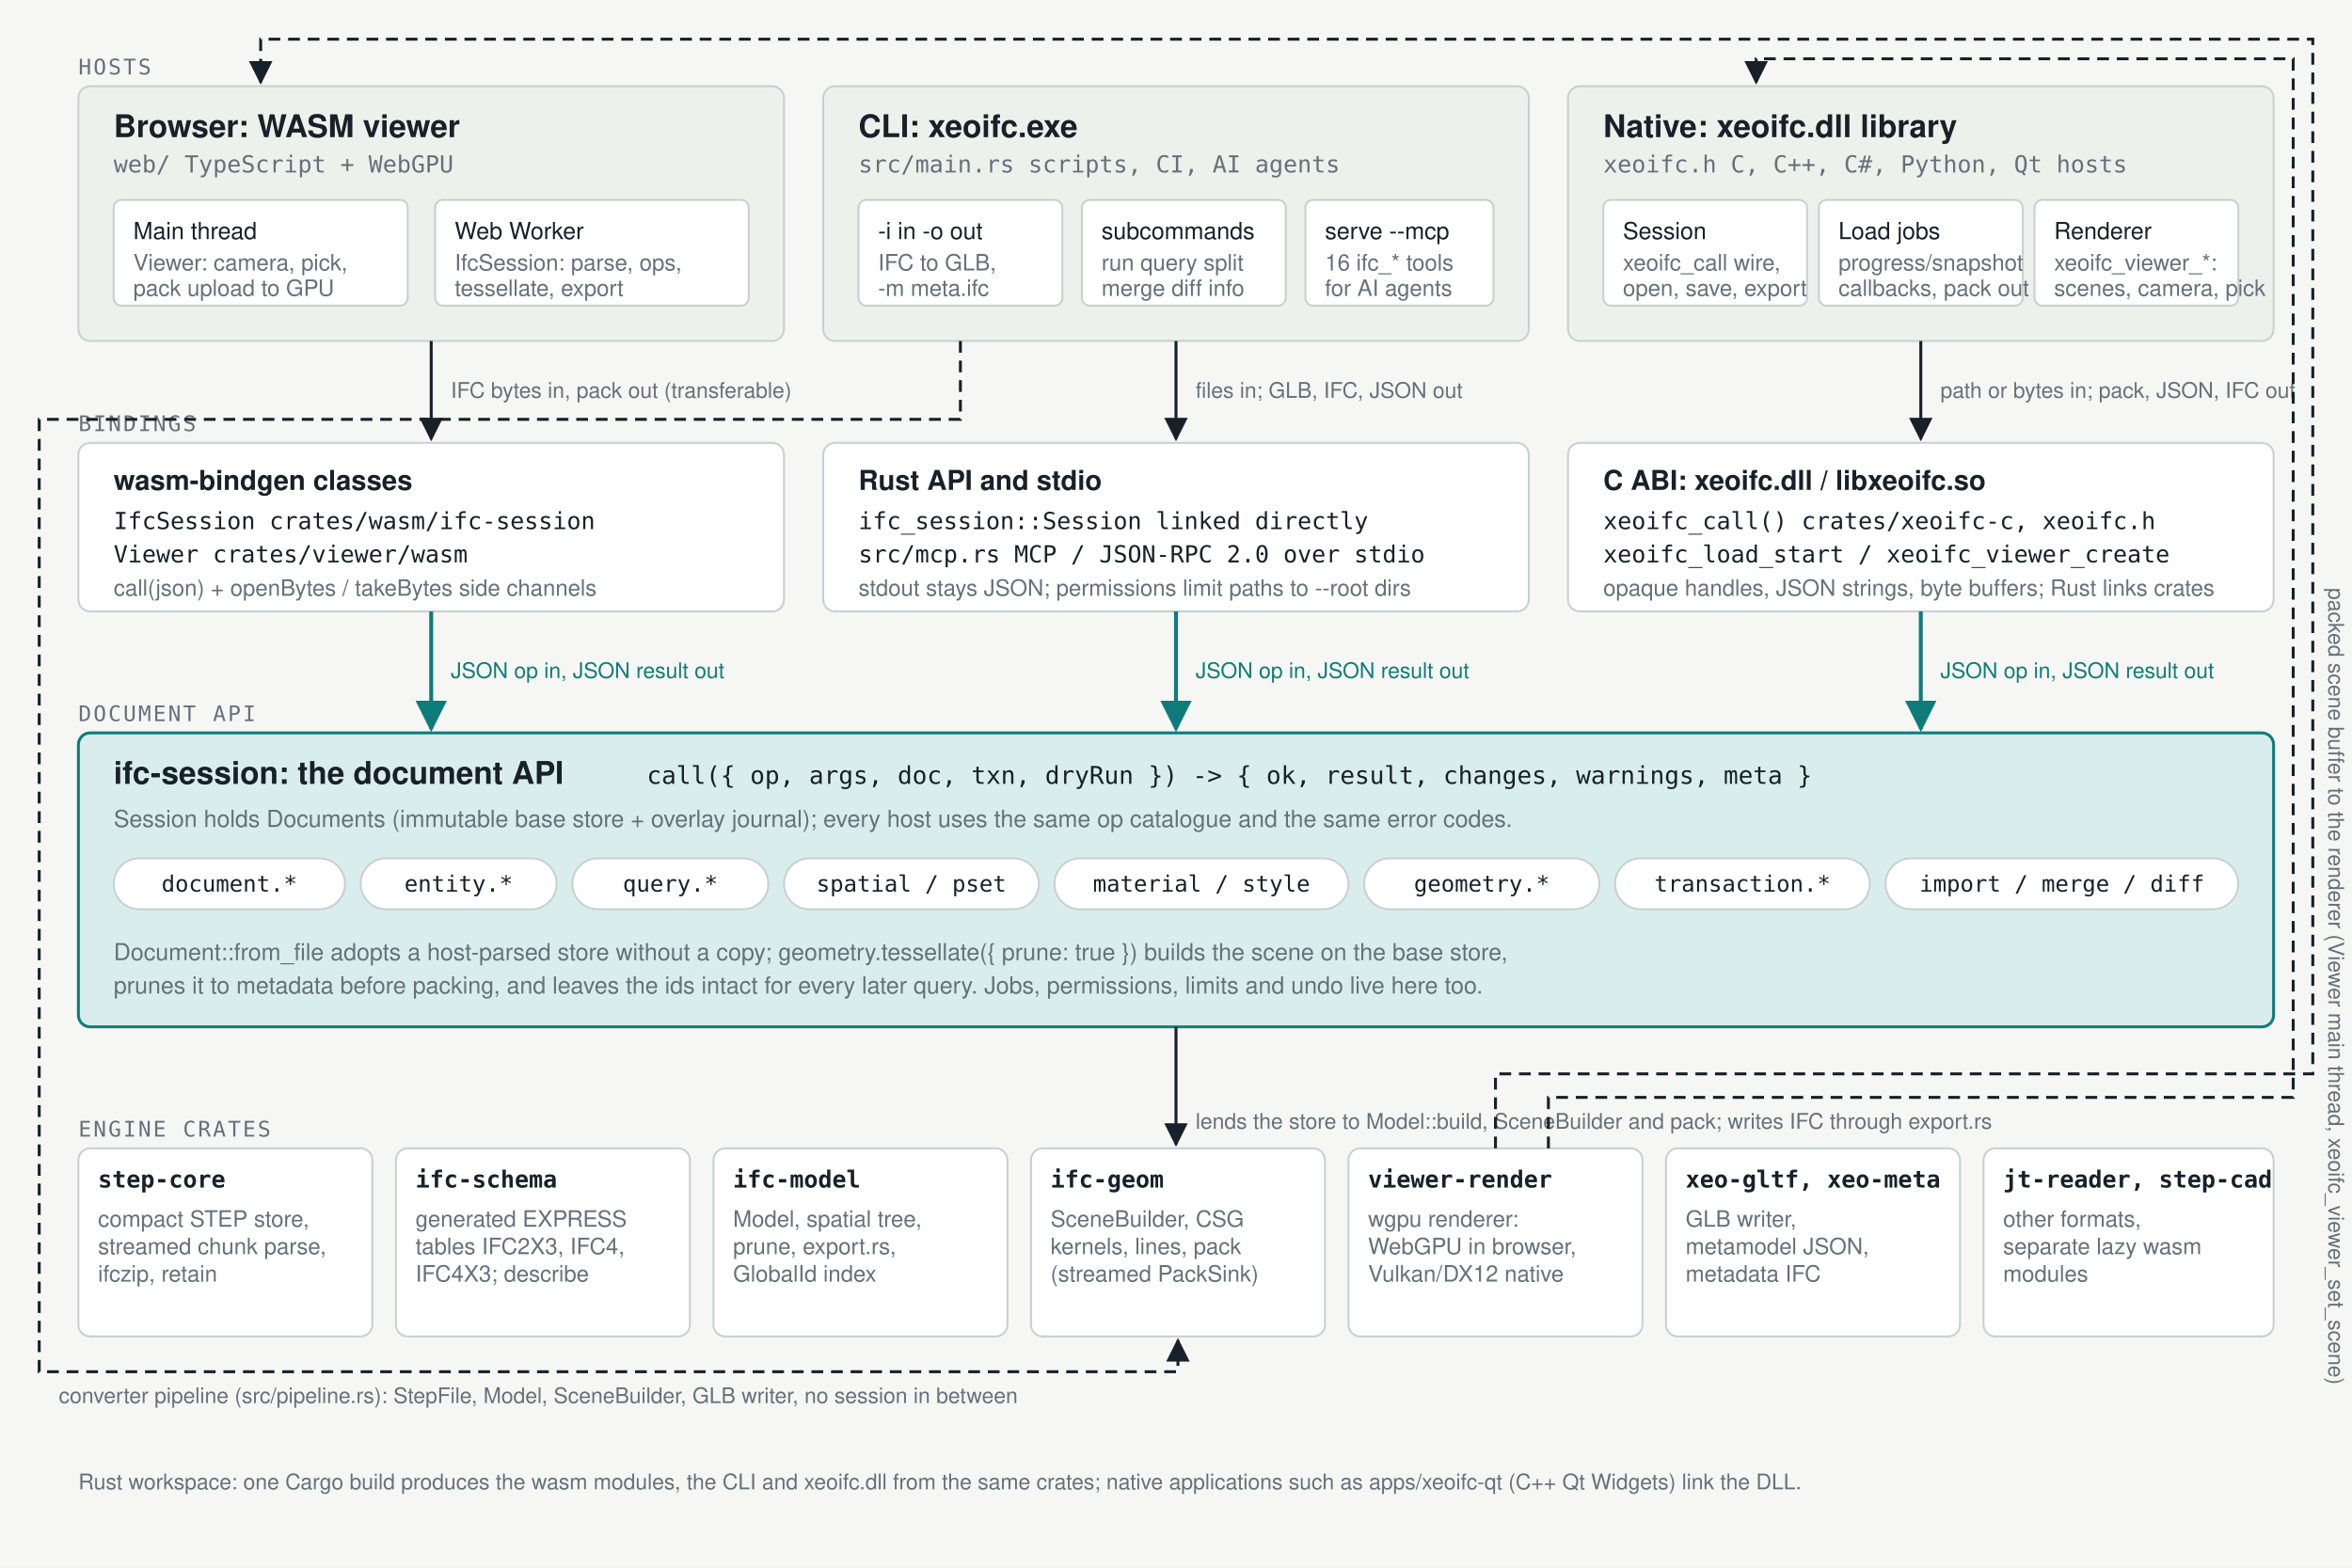
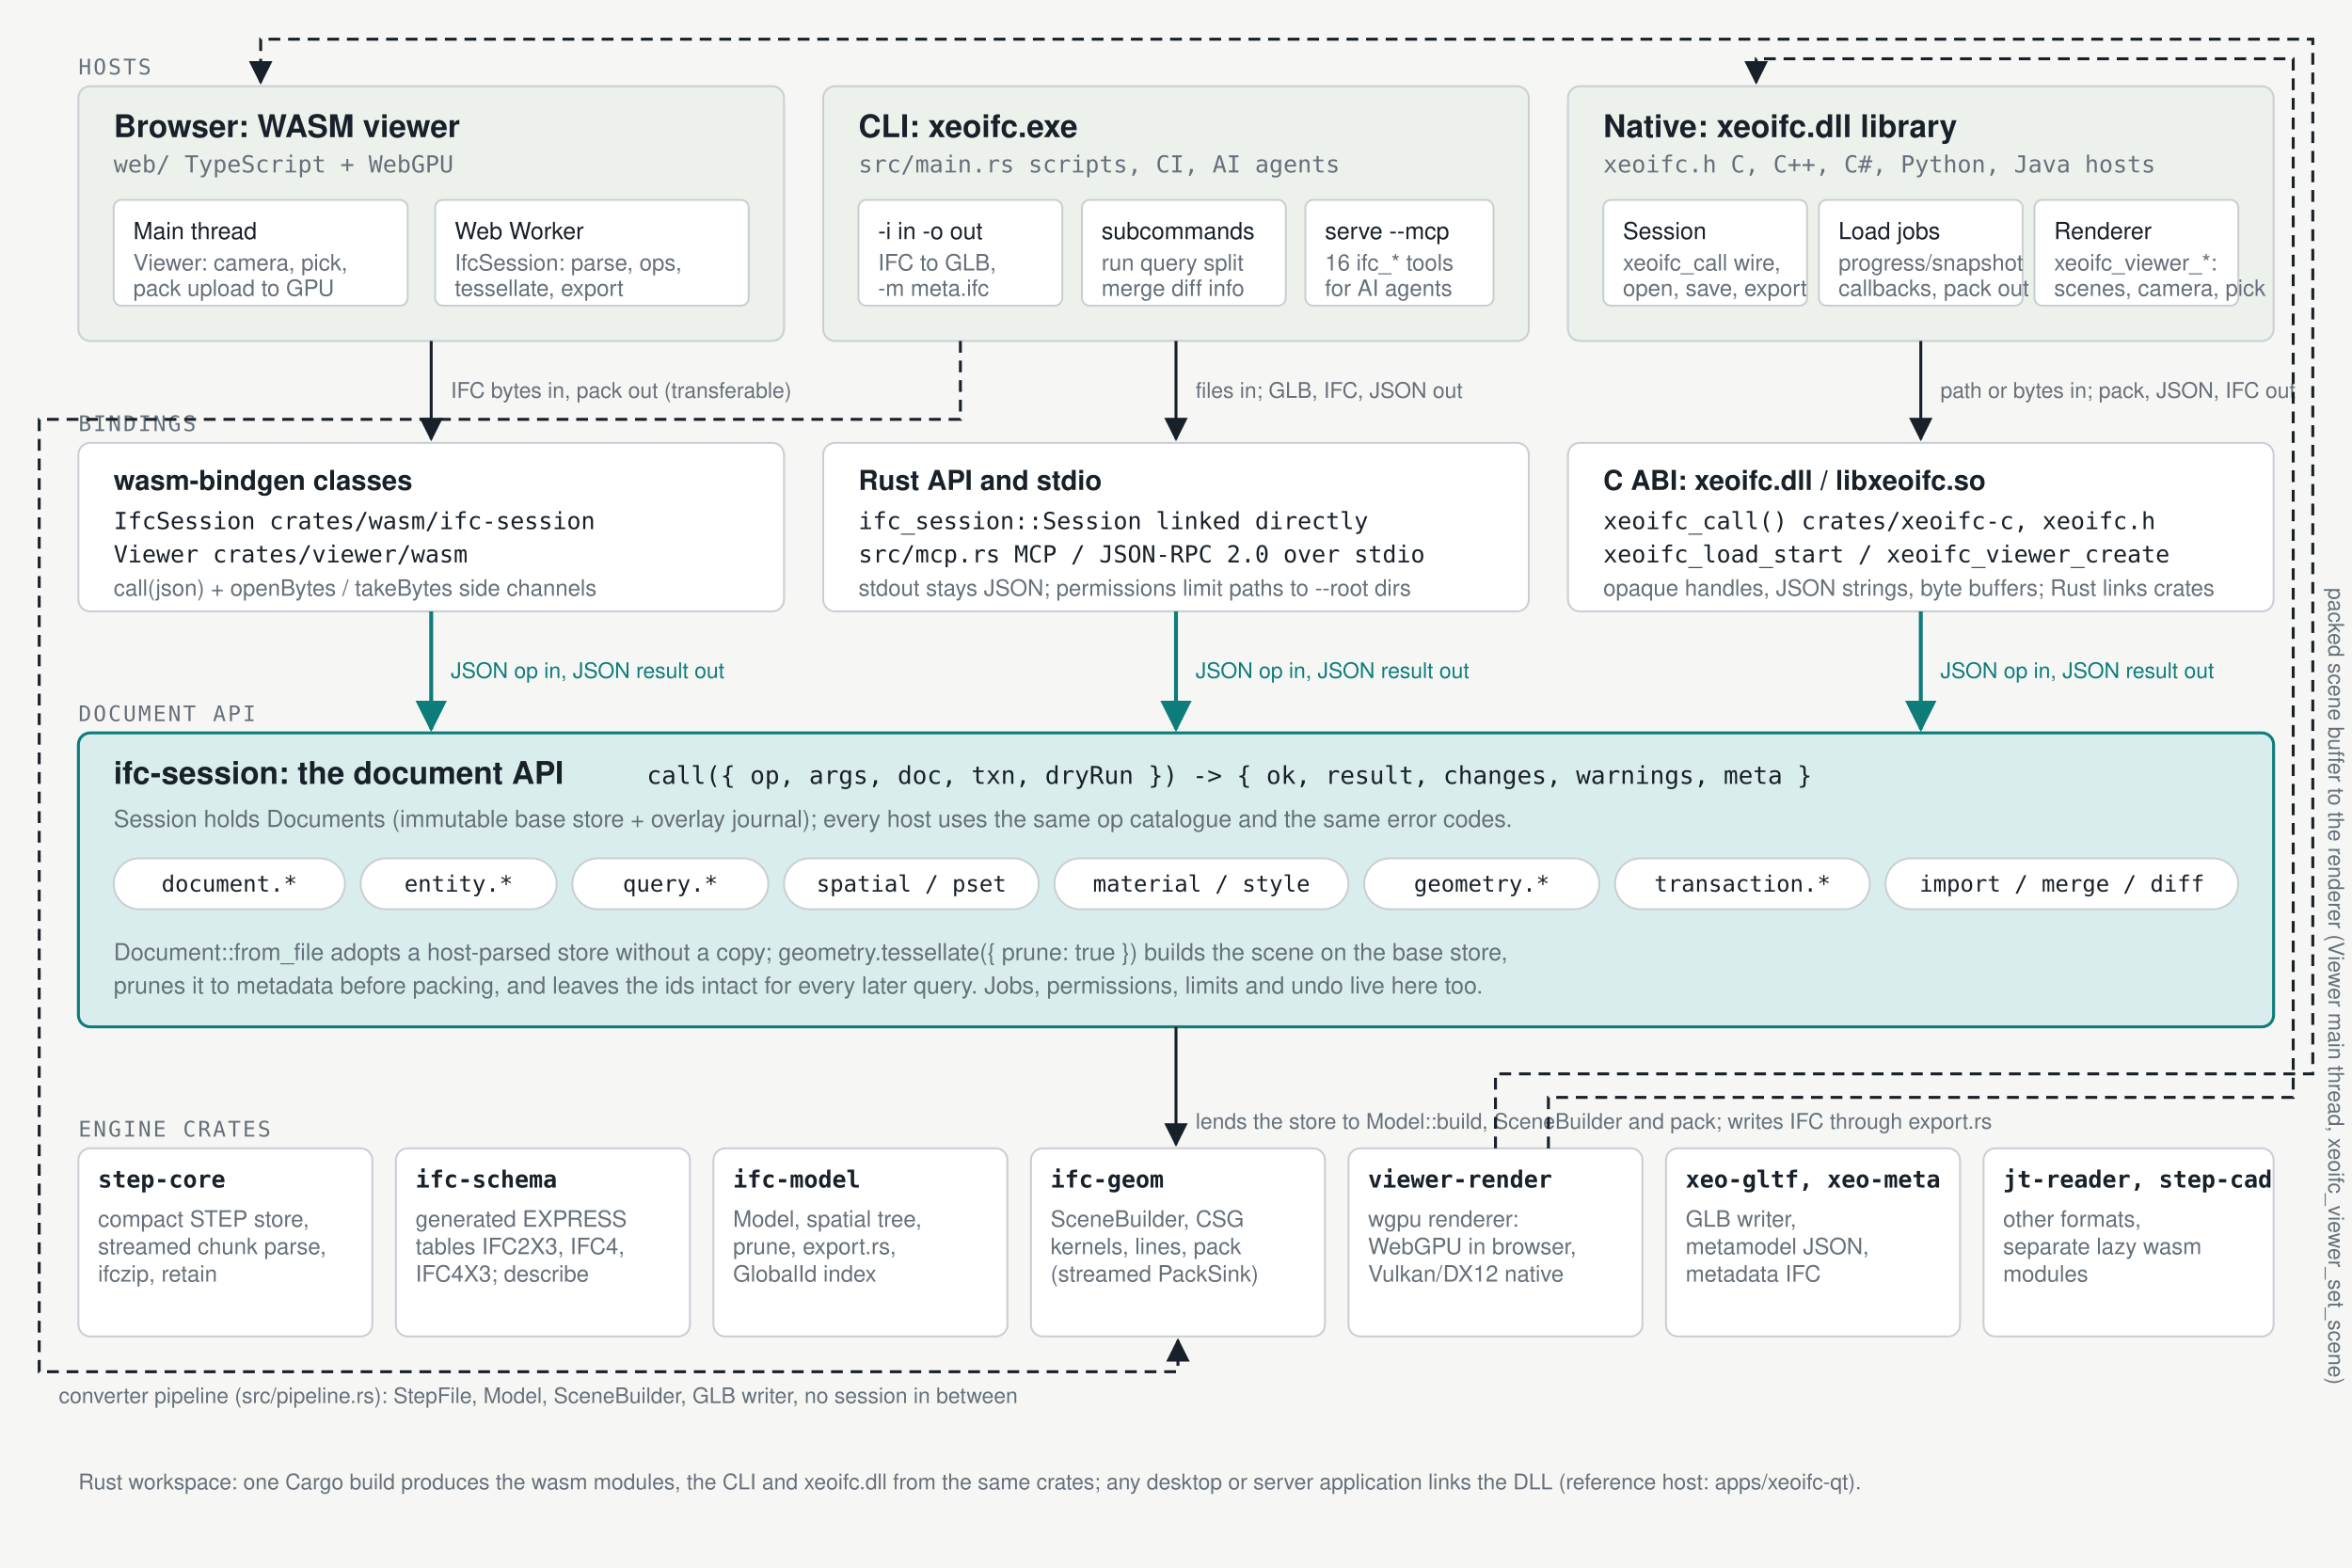
<svg xmlns="http://www.w3.org/2000/svg" viewBox="0 0 1200 800" width="1200" height="800" role="img" aria-label="Three hosts (browser wasm viewer, CLI, native programs on the xeoifc.dll C ABI) each go through a thin binding into the ifc-session document API, which drives the shared engine crates; renderers and the converter pipeline take the engine directly." font-family="system-ui, -apple-system, 'Segoe UI', Helvetica, Arial, sans-serif">
  <defs>
    <marker id="arrow" viewBox="0 0 10 10" refX="9" refY="5" markerWidth="8" markerHeight="8" orient="auto-start-reverse">
      <path d="M0,0 L10,5 L0,10 z" fill="#182029" />
    </marker>
    <marker id="arrow-acc" viewBox="0 0 10 10" refX="9" refY="5" markerWidth="8" markerHeight="8" orient="auto-start-reverse">
      <path d="M0,0 L10,5 L0,10 z" fill="#0E7C7B" />
    </marker>
  </defs>
  <rect x="0" y="0" width="1200" height="800" fill="#F6F7F4" />
  <g font-size="11" fill="#66707A" font-family="ui-monospace, SFMono-Regular, Consolas, Menlo, monospace" letter-spacing="1">
    <text x="40" y="38">HOSTS</text>
    <text x="40" y="220">BINDINGS</text>
    <text x="40" y="368">DOCUMENT API</text>
    <text x="40" y="580">ENGINE CRATES</text>
  </g>
  <g>
    <rect x="40" y="44" width="360" height="130" rx="6" fill="#EDF1EC" stroke="#C9CFD3" />
    <text x="58" y="70" font-size="16" font-weight="600" fill="#182029">Browser: WASM viewer</text>
    <text x="58" y="88" font-size="12" fill="#66707A" font-family="ui-monospace, SFMono-Regular, Consolas, Menlo, monospace">web/  TypeScript + WebGPU</text>
    <rect x="58" y="102" width="150" height="54" rx="4" fill="#FFFFFF" stroke="#C9CFD3" />
    <text x="68" y="122" font-size="12" font-weight="500" fill="#182029">Main thread</text>
    <text x="68" y="138" font-size="11.5" fill="#66707A">Viewer: camera, pick,</text>
    <text x="68" y="151" font-size="11.5" fill="#66707A">pack upload to GPU</text>
    <rect x="222" y="102" width="160" height="54" rx="4" fill="#FFFFFF" stroke="#C9CFD3" />
    <text x="232" y="122" font-size="12" font-weight="500" fill="#182029">Web Worker</text>
    <text x="232" y="138" font-size="11.5" fill="#66707A">IfcSession: parse, ops,</text>
    <text x="232" y="151" font-size="11.5" fill="#66707A">tessellate, export</text>
    <rect x="420" y="44" width="360" height="130" rx="6" fill="#EDF1EC" stroke="#C9CFD3" />
    <text x="438" y="70" font-size="16" font-weight="600" fill="#182029">CLI: xeoifc.exe</text>
    <text x="438" y="88" font-size="12" fill="#66707A" font-family="ui-monospace, SFMono-Regular, Consolas, Menlo, monospace">src/main.rs  scripts, CI, AI agents</text>
    <rect x="438" y="102" width="104" height="54" rx="4" fill="#FFFFFF" stroke="#C9CFD3" />
    <text x="448" y="122" font-size="12" font-weight="500" fill="#182029">-i in -o out</text>
    <text x="448" y="138" font-size="11.5" fill="#66707A">IFC to GLB,</text>
    <text x="448" y="151" font-size="11.5" fill="#66707A">-m meta.ifc</text>
    <rect x="552" y="102" width="104" height="54" rx="4" fill="#FFFFFF" stroke="#C9CFD3" />
    <text x="562" y="122" font-size="12" font-weight="500" fill="#182029">subcommands</text>
    <text x="562" y="138" font-size="11.5" fill="#66707A">run query split</text>
    <text x="562" y="151" font-size="11.5" fill="#66707A">merge diff info</text>
    <rect x="666" y="102" width="96" height="54" rx="4" fill="#FFFFFF" stroke="#C9CFD3" />
    <text x="676" y="122" font-size="12" font-weight="500" fill="#182029">serve --mcp</text>
    <text x="676" y="138" font-size="11.5" fill="#66707A">16 ifc_* tools</text>
    <text x="676" y="151" font-size="11.5" fill="#66707A">for AI agents</text>
    <rect x="800" y="44" width="360" height="130" rx="6" fill="#EDF1EC" stroke="#C9CFD3" />
    <text x="818" y="70" font-size="16" font-weight="600" fill="#182029">Native: xeoifc.dll library</text>
-     <text x="818" y="88" font-size="12" fill="#66707A" font-family="ui-monospace, SFMono-Regular, Consolas, Menlo, monospace">xeoifc.h  C, C++, C#, Python, Qt hosts</text>
+     <text x="818" y="88" font-size="12" fill="#66707A" font-family="ui-monospace, SFMono-Regular, Consolas, Menlo, monospace">xeoifc.h  C, C++, C#, Python, Java hosts</text>
    <rect x="818" y="102" width="104" height="54" rx="4" fill="#FFFFFF" stroke="#C9CFD3" />
    <text x="828" y="122" font-size="12" font-weight="500" fill="#182029">Session</text>
    <text x="828" y="138" font-size="11.5" fill="#66707A">xeoifc_call wire,</text>
    <text x="828" y="151" font-size="11.5" fill="#66707A">open, save, export</text>
    <rect x="928" y="102" width="104" height="54" rx="4" fill="#FFFFFF" stroke="#C9CFD3" />
    <text x="938" y="122" font-size="12" font-weight="500" fill="#182029">Load jobs</text>
    <text x="938" y="138" font-size="11.5" fill="#66707A">progress/snapshot</text>
    <text x="938" y="151" font-size="11.5" fill="#66707A">callbacks, pack out</text>
    <rect x="1038" y="102" width="104" height="54" rx="4" fill="#FFFFFF" stroke="#C9CFD3" />
    <text x="1048" y="122" font-size="12" font-weight="500" fill="#182029">Renderer</text>
    <text x="1048" y="138" font-size="11.5" fill="#66707A">xeoifc_viewer_*:</text>
    <text x="1048" y="151" font-size="11.5" fill="#66707A">scenes, camera, pick</text>
  </g>
  <g stroke="#182029" stroke-width="1.5" fill="none" marker-end="url(#arrow)">
    <line x1="220" y1="174" x2="220" y2="224" />
    <line x1="600" y1="174" x2="600" y2="224" />
    <line x1="980" y1="174" x2="980" y2="224" />
  </g>
  <g font-size="11" fill="#66707A">
    <text x="230" y="203">IFC bytes in, pack out (transferable)</text>
    <text x="610" y="203">files in; GLB, IFC, JSON out</text>
    <text x="990" y="203">path or bytes in; pack, JSON, IFC out</text>
  </g>
  <g>
    <rect x="40" y="226" width="360" height="86" rx="6" fill="#FFFFFF" stroke="#C9CFD3" />
    <text x="58" y="250" font-size="14" font-weight="600" fill="#182029">wasm-bindgen classes</text>
    <text x="58" y="270" font-size="12" fill="#182029" font-family="ui-monospace, SFMono-Regular, Consolas, Menlo, monospace">IfcSession  crates/wasm/ifc-session</text>
    <text x="58" y="287" font-size="12" fill="#182029" font-family="ui-monospace, SFMono-Regular, Consolas, Menlo, monospace">Viewer      crates/viewer/wasm</text>
    <text x="58" y="304" font-size="11.5" fill="#66707A">call(json) + openBytes / takeBytes side channels</text>
    <rect x="420" y="226" width="360" height="86" rx="6" fill="#FFFFFF" stroke="#C9CFD3" />
    <text x="438" y="250" font-size="14" font-weight="600" fill="#182029">Rust API and stdio</text>
    <text x="438" y="270" font-size="12" fill="#182029" font-family="ui-monospace, SFMono-Regular, Consolas, Menlo, monospace">ifc_session::Session   linked directly</text>
    <text x="438" y="287" font-size="12" fill="#182029" font-family="ui-monospace, SFMono-Regular, Consolas, Menlo, monospace">src/mcp.rs   MCP / JSON-RPC 2.0 over stdio</text>
    <text x="438" y="304" font-size="11.5" fill="#66707A">stdout stays JSON; permissions limit paths to --root dirs</text>
    <rect x="800" y="226" width="360" height="86" rx="6" fill="#FFFFFF" stroke="#C9CFD3" />
    <text x="818" y="250" font-size="14" font-weight="600" fill="#182029">C ABI: xeoifc.dll / libxeoifc.so</text>
    <text x="818" y="270" font-size="12" fill="#182029" font-family="ui-monospace, SFMono-Regular, Consolas, Menlo, monospace">xeoifc_call()   crates/xeoifc-c, xeoifc.h</text>
    <text x="818" y="287" font-size="12" fill="#182029" font-family="ui-monospace, SFMono-Regular, Consolas, Menlo, monospace">xeoifc_load_start / xeoifc_viewer_create</text>
    <text x="818" y="304" font-size="11.5" fill="#66707A">opaque handles, JSON strings, byte buffers; Rust links crates</text>
  </g>
  <g stroke="#0E7C7B" stroke-width="2" fill="none" marker-end="url(#arrow-acc)">
    <line x1="220" y1="312" x2="220" y2="372" />
    <line x1="600" y1="312" x2="600" y2="372" />
    <line x1="980" y1="312" x2="980" y2="372" />
  </g>
  <g font-size="11" fill="#0E7C7B" font-weight="500">
    <text x="230" y="346">JSON op in, JSON result out</text>
    <text x="610" y="346">JSON op in, JSON result out</text>
    <text x="990" y="346">JSON op in, JSON result out</text>
  </g>
  <g>
    <rect x="40" y="374" width="1120" height="150" rx="6" fill="#D9EEEC" stroke="#0E7C7B" stroke-width="1.5" />
    <text x="58" y="400" font-size="16" font-weight="600" fill="#182029">ifc-session: the document API</text>
    <text x="330" y="400" font-size="12.5" fill="#182029" font-family="ui-monospace, SFMono-Regular, Consolas, Menlo, monospace">call({ op, args, doc, txn, dryRun })  -&gt;  { ok, result, changes, warnings, meta }</text>
    <text x="58" y="422" font-size="12" fill="#66707A">Session holds Documents (immutable base store + overlay journal); every host uses the same op catalogue and the same error codes.</text>
    <g font-size="11.5" font-family="ui-monospace, SFMono-Regular, Consolas, Menlo, monospace" fill="#182029">
      <rect x="58" y="438" width="118" height="26" rx="13" fill="#FFFFFF" stroke="#C9CFD3" />
      <text x="117" y="455" text-anchor="middle">document.*</text>
      <rect x="184" y="438" width="100" height="26" rx="13" fill="#FFFFFF" stroke="#C9CFD3" />
      <text x="234" y="455" text-anchor="middle">entity.*</text>
      <rect x="292" y="438" width="100" height="26" rx="13" fill="#FFFFFF" stroke="#C9CFD3" />
      <text x="342" y="455" text-anchor="middle">query.*</text>
      <rect x="400" y="438" width="130" height="26" rx="13" fill="#FFFFFF" stroke="#C9CFD3" />
      <text x="465" y="455" text-anchor="middle">spatial / pset</text>
      <rect x="538" y="438" width="150" height="26" rx="13" fill="#FFFFFF" stroke="#C9CFD3" />
      <text x="613" y="455" text-anchor="middle">material / style</text>
      <rect x="696" y="438" width="120" height="26" rx="13" fill="#FFFFFF" stroke="#C9CFD3" />
      <text x="756" y="455" text-anchor="middle">geometry.*</text>
      <rect x="824" y="438" width="130" height="26" rx="13" fill="#FFFFFF" stroke="#C9CFD3" />
      <text x="889" y="455" text-anchor="middle">transaction.*</text>
      <rect x="962" y="438" width="180" height="26" rx="13" fill="#FFFFFF" stroke="#C9CFD3" />
      <text x="1052" y="455" text-anchor="middle">import / merge / diff</text>
    </g>
    <text x="58" y="490" font-size="12" fill="#66707A">Document::from_file adopts a host-parsed store without a copy; geometry.tessellate({ prune: true }) builds the scene on the base store,</text>
    <text x="58" y="507" font-size="12" fill="#66707A">prunes it to metadata before packing, and leaves the ids intact for every later query. Jobs, permissions, limits and undo live here too.</text>
  </g>
  <g stroke="#182029" stroke-width="1.5" fill="none" marker-end="url(#arrow)">
    <line x1="600" y1="524" x2="600" y2="584" />
  </g>
  <text x="610" y="576" font-size="11" fill="#66707A">lends the store to Model::build, SceneBuilder and pack; writes IFC through export.rs</text>
  <g font-size="12">
    <rect x="40" y="586" width="150" height="96" rx="6" fill="#FFFFFF" stroke="#C9CFD3" />
    <text x="50" y="606" font-weight="600" fill="#182029" font-family="ui-monospace, SFMono-Regular, Consolas, Menlo, monospace">step-core</text>
    <text x="50" y="626" font-size="11.5" fill="#66707A">compact STEP store,</text>
    <text x="50" y="640" font-size="11.5" fill="#66707A">streamed chunk parse,</text>
    <text x="50" y="654" font-size="11.5" fill="#66707A">ifczip, retain</text>
    <rect x="202" y="586" width="150" height="96" rx="6" fill="#FFFFFF" stroke="#C9CFD3" />
    <text x="212" y="606" font-weight="600" fill="#182029" font-family="ui-monospace, SFMono-Regular, Consolas, Menlo, monospace">ifc-schema</text>
    <text x="212" y="626" font-size="11.5" fill="#66707A">generated EXPRESS</text>
    <text x="212" y="640" font-size="11.5" fill="#66707A">tables IFC2X3, IFC4,</text>
    <text x="212" y="654" font-size="11.5" fill="#66707A">IFC4X3; describe</text>
    <rect x="364" y="586" width="150" height="96" rx="6" fill="#FFFFFF" stroke="#C9CFD3" />
    <text x="374" y="606" font-weight="600" fill="#182029" font-family="ui-monospace, SFMono-Regular, Consolas, Menlo, monospace">ifc-model</text>
    <text x="374" y="626" font-size="11.5" fill="#66707A">Model, spatial tree,</text>
    <text x="374" y="640" font-size="11.5" fill="#66707A">prune, export.rs,</text>
    <text x="374" y="654" font-size="11.5" fill="#66707A">GlobalId index</text>
    <rect x="526" y="586" width="150" height="96" rx="6" fill="#FFFFFF" stroke="#C9CFD3" />
    <text x="536" y="606" font-weight="600" fill="#182029" font-family="ui-monospace, SFMono-Regular, Consolas, Menlo, monospace">ifc-geom</text>
    <text x="536" y="626" font-size="11.5" fill="#66707A">SceneBuilder, CSG</text>
    <text x="536" y="640" font-size="11.5" fill="#66707A">kernels, lines, pack</text>
    <text x="536" y="654" font-size="11.5" fill="#66707A">(streamed PackSink)</text>
    <rect x="688" y="586" width="150" height="96" rx="6" fill="#FFFFFF" stroke="#C9CFD3" />
    <text x="698" y="606" font-weight="600" fill="#182029" font-family="ui-monospace, SFMono-Regular, Consolas, Menlo, monospace">viewer-render</text>
    <text x="698" y="626" font-size="11.5" fill="#66707A">wgpu renderer:</text>
    <text x="698" y="640" font-size="11.5" fill="#66707A">WebGPU in browser,</text>
    <text x="698" y="654" font-size="11.5" fill="#66707A">Vulkan/DX12 native</text>
    <rect x="850" y="586" width="150" height="96" rx="6" fill="#FFFFFF" stroke="#C9CFD3" />
    <text x="860" y="606" font-weight="600" fill="#182029" font-family="ui-monospace, SFMono-Regular, Consolas, Menlo, monospace">xeo-gltf, xeo-meta</text>
    <text x="860" y="626" font-size="11.5" fill="#66707A">GLB writer,</text>
    <text x="860" y="640" font-size="11.5" fill="#66707A">metamodel JSON,</text>
    <text x="860" y="654" font-size="11.5" fill="#66707A">metadata IFC</text>
    <rect x="1012" y="586" width="148" height="96" rx="6" fill="#FFFFFF" stroke="#C9CFD3" />
    <text x="1022" y="606" font-weight="600" fill="#182029" font-family="ui-monospace, SFMono-Regular, Consolas, Menlo, monospace">jt-reader, step-cad</text>
    <text x="1022" y="626" font-size="11.5" fill="#66707A">other formats,</text>
    <text x="1022" y="640" font-size="11.5" fill="#66707A">separate lazy wasm</text>
    <text x="1022" y="654" font-size="11.5" fill="#66707A">modules</text>
  </g>
  <g stroke="#182029" stroke-width="1.5" stroke-dasharray="6 4" fill="none" marker-end="url(#arrow)">
    <path d="M763,586 L763,548 L1180,548 L1180,20 L133,20 L133,42" />
    <path d="M790,586 L790,560 L1170,560 L1170,30 L896,30 L896,42" />
    <path d="M490,174 L490,214 L20,214 L20,700 L601,700 L601,684" />
  </g>
  <g font-size="11" fill="#66707A">
    <text x="1188" y="300" transform="rotate(90 1188 300)">packed scene buffer to the renderer (Viewer main thread, xeoifc_viewer_set_scene)</text>
    <text x="30" y="716">converter pipeline (src/pipeline.rs): StepFile, Model, SceneBuilder, GLB writer, no session in between</text>
  </g>
  <g font-size="11" fill="#66707A">
-     <text x="40" y="760">Rust workspace: one Cargo build produces the wasm modules, the CLI and xeoifc.dll from the same crates; native applications such as apps/xeoifc-qt (C++ Qt Widgets) link the DLL.</text>
+     <text x="40" y="760">Rust workspace: one Cargo build produces the wasm modules, the CLI and xeoifc.dll from the same crates; any desktop or server application links the DLL (reference host: apps/xeoifc-qt).</text>
  </g>
</svg>
